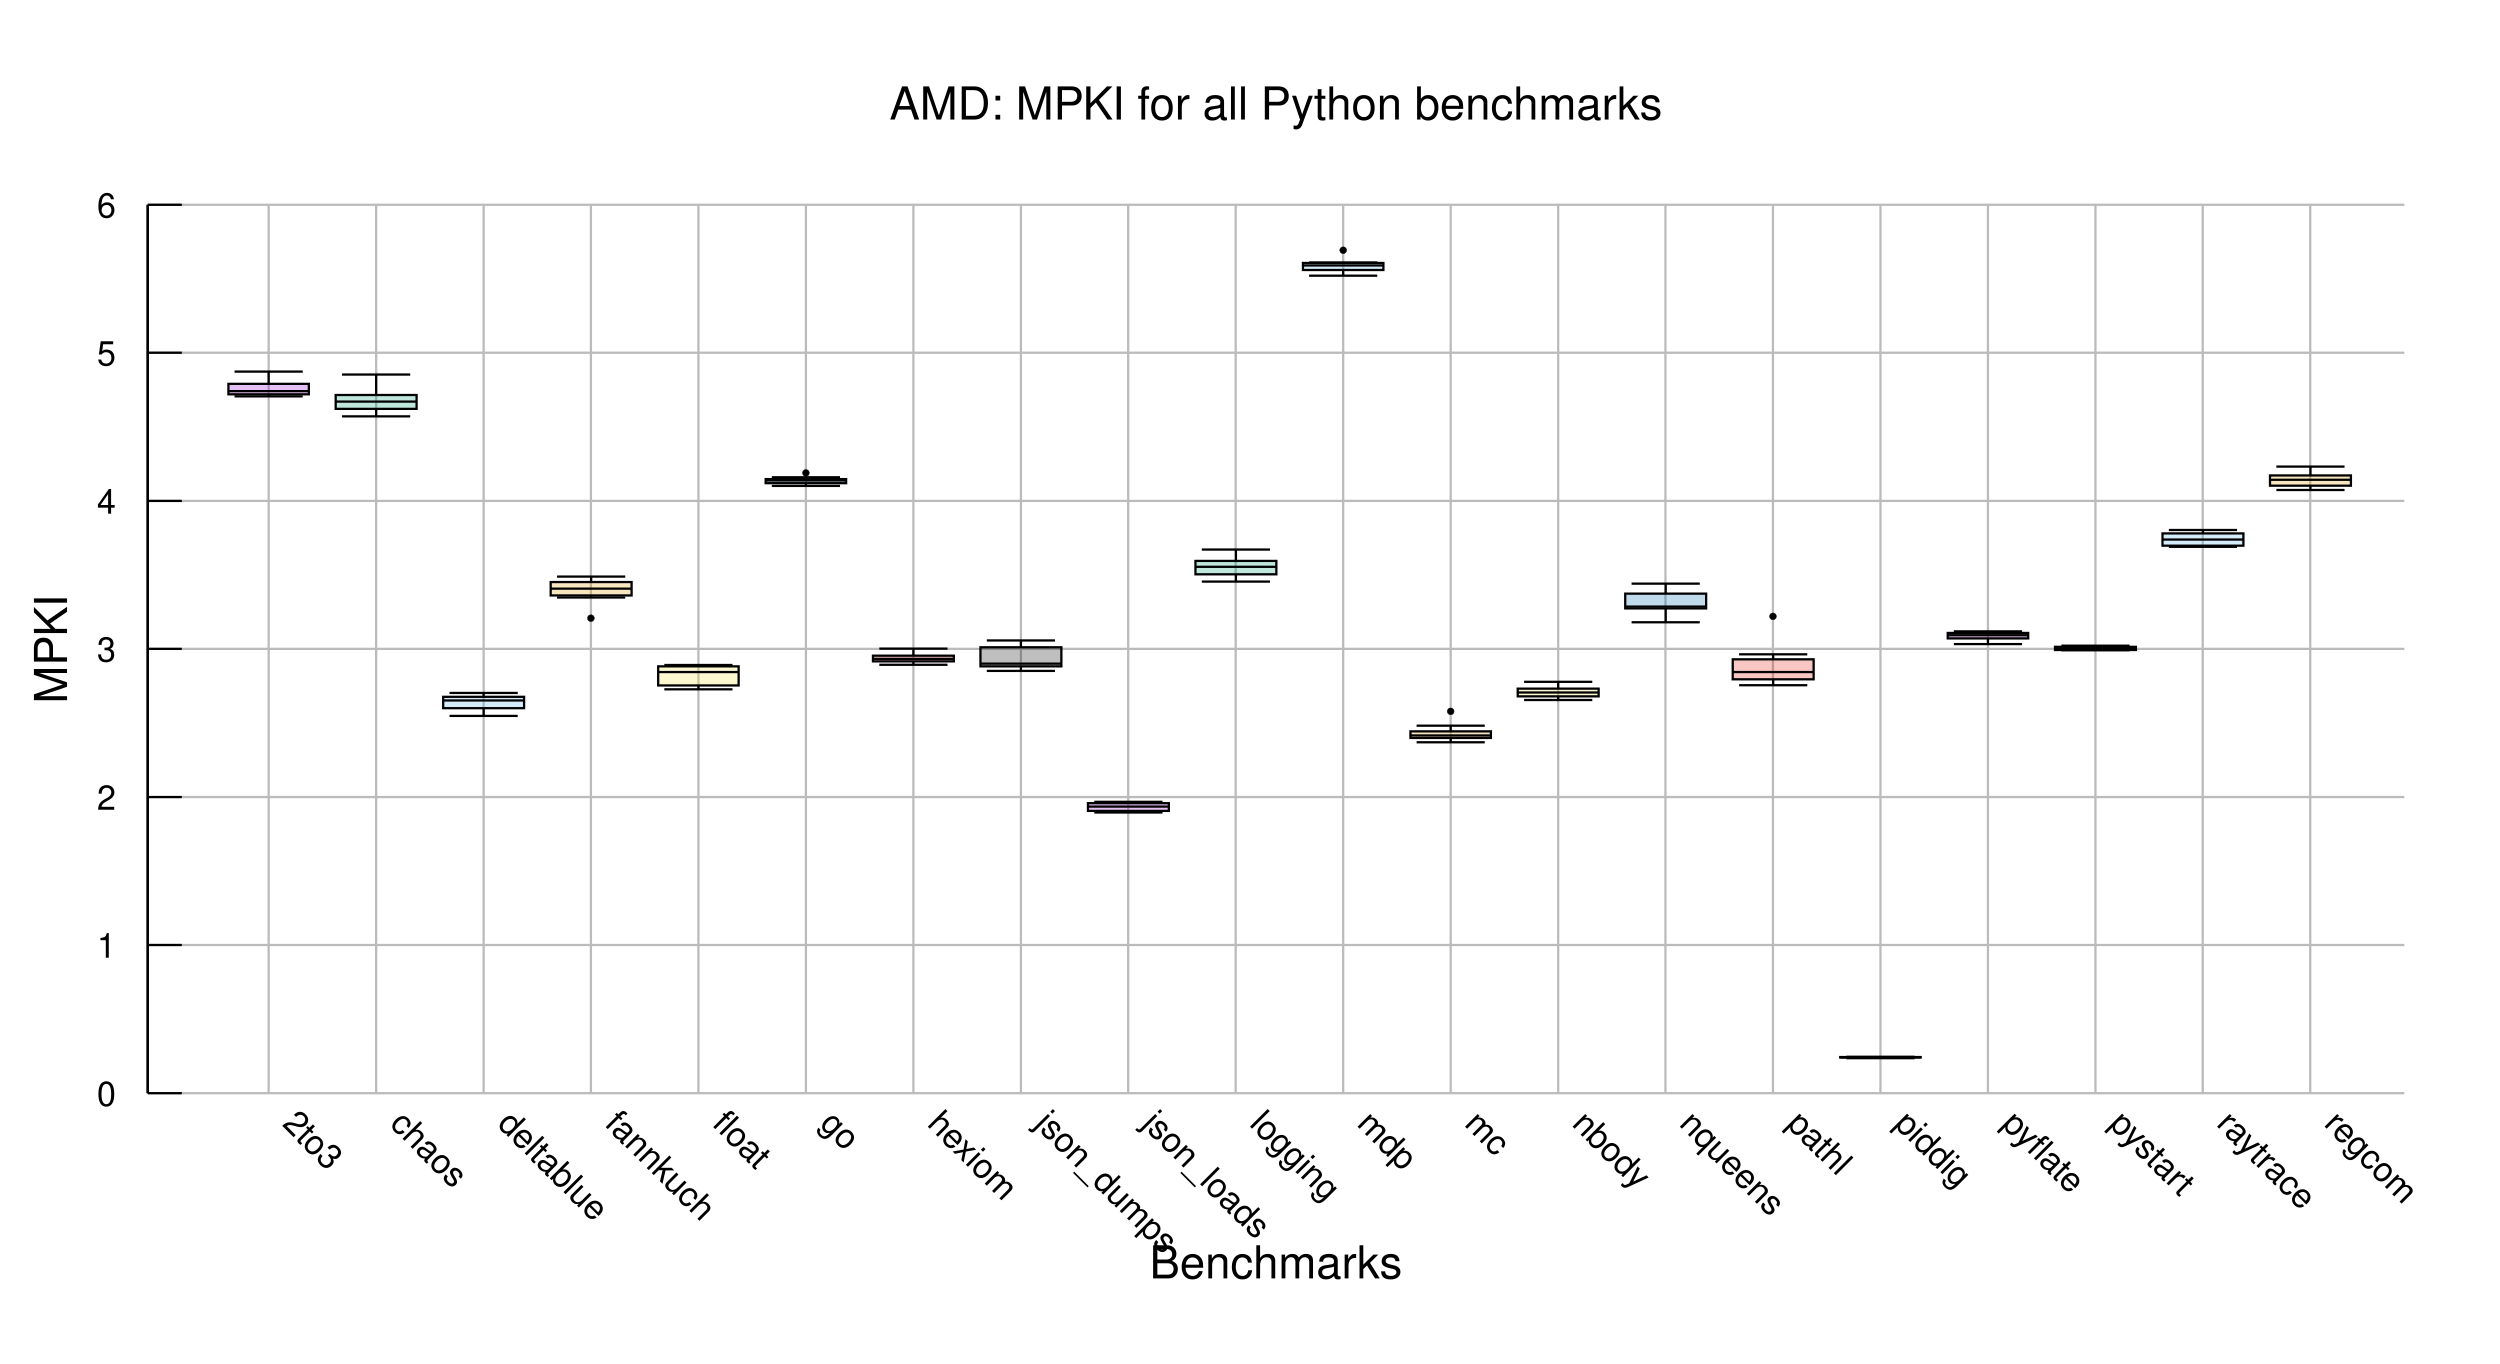
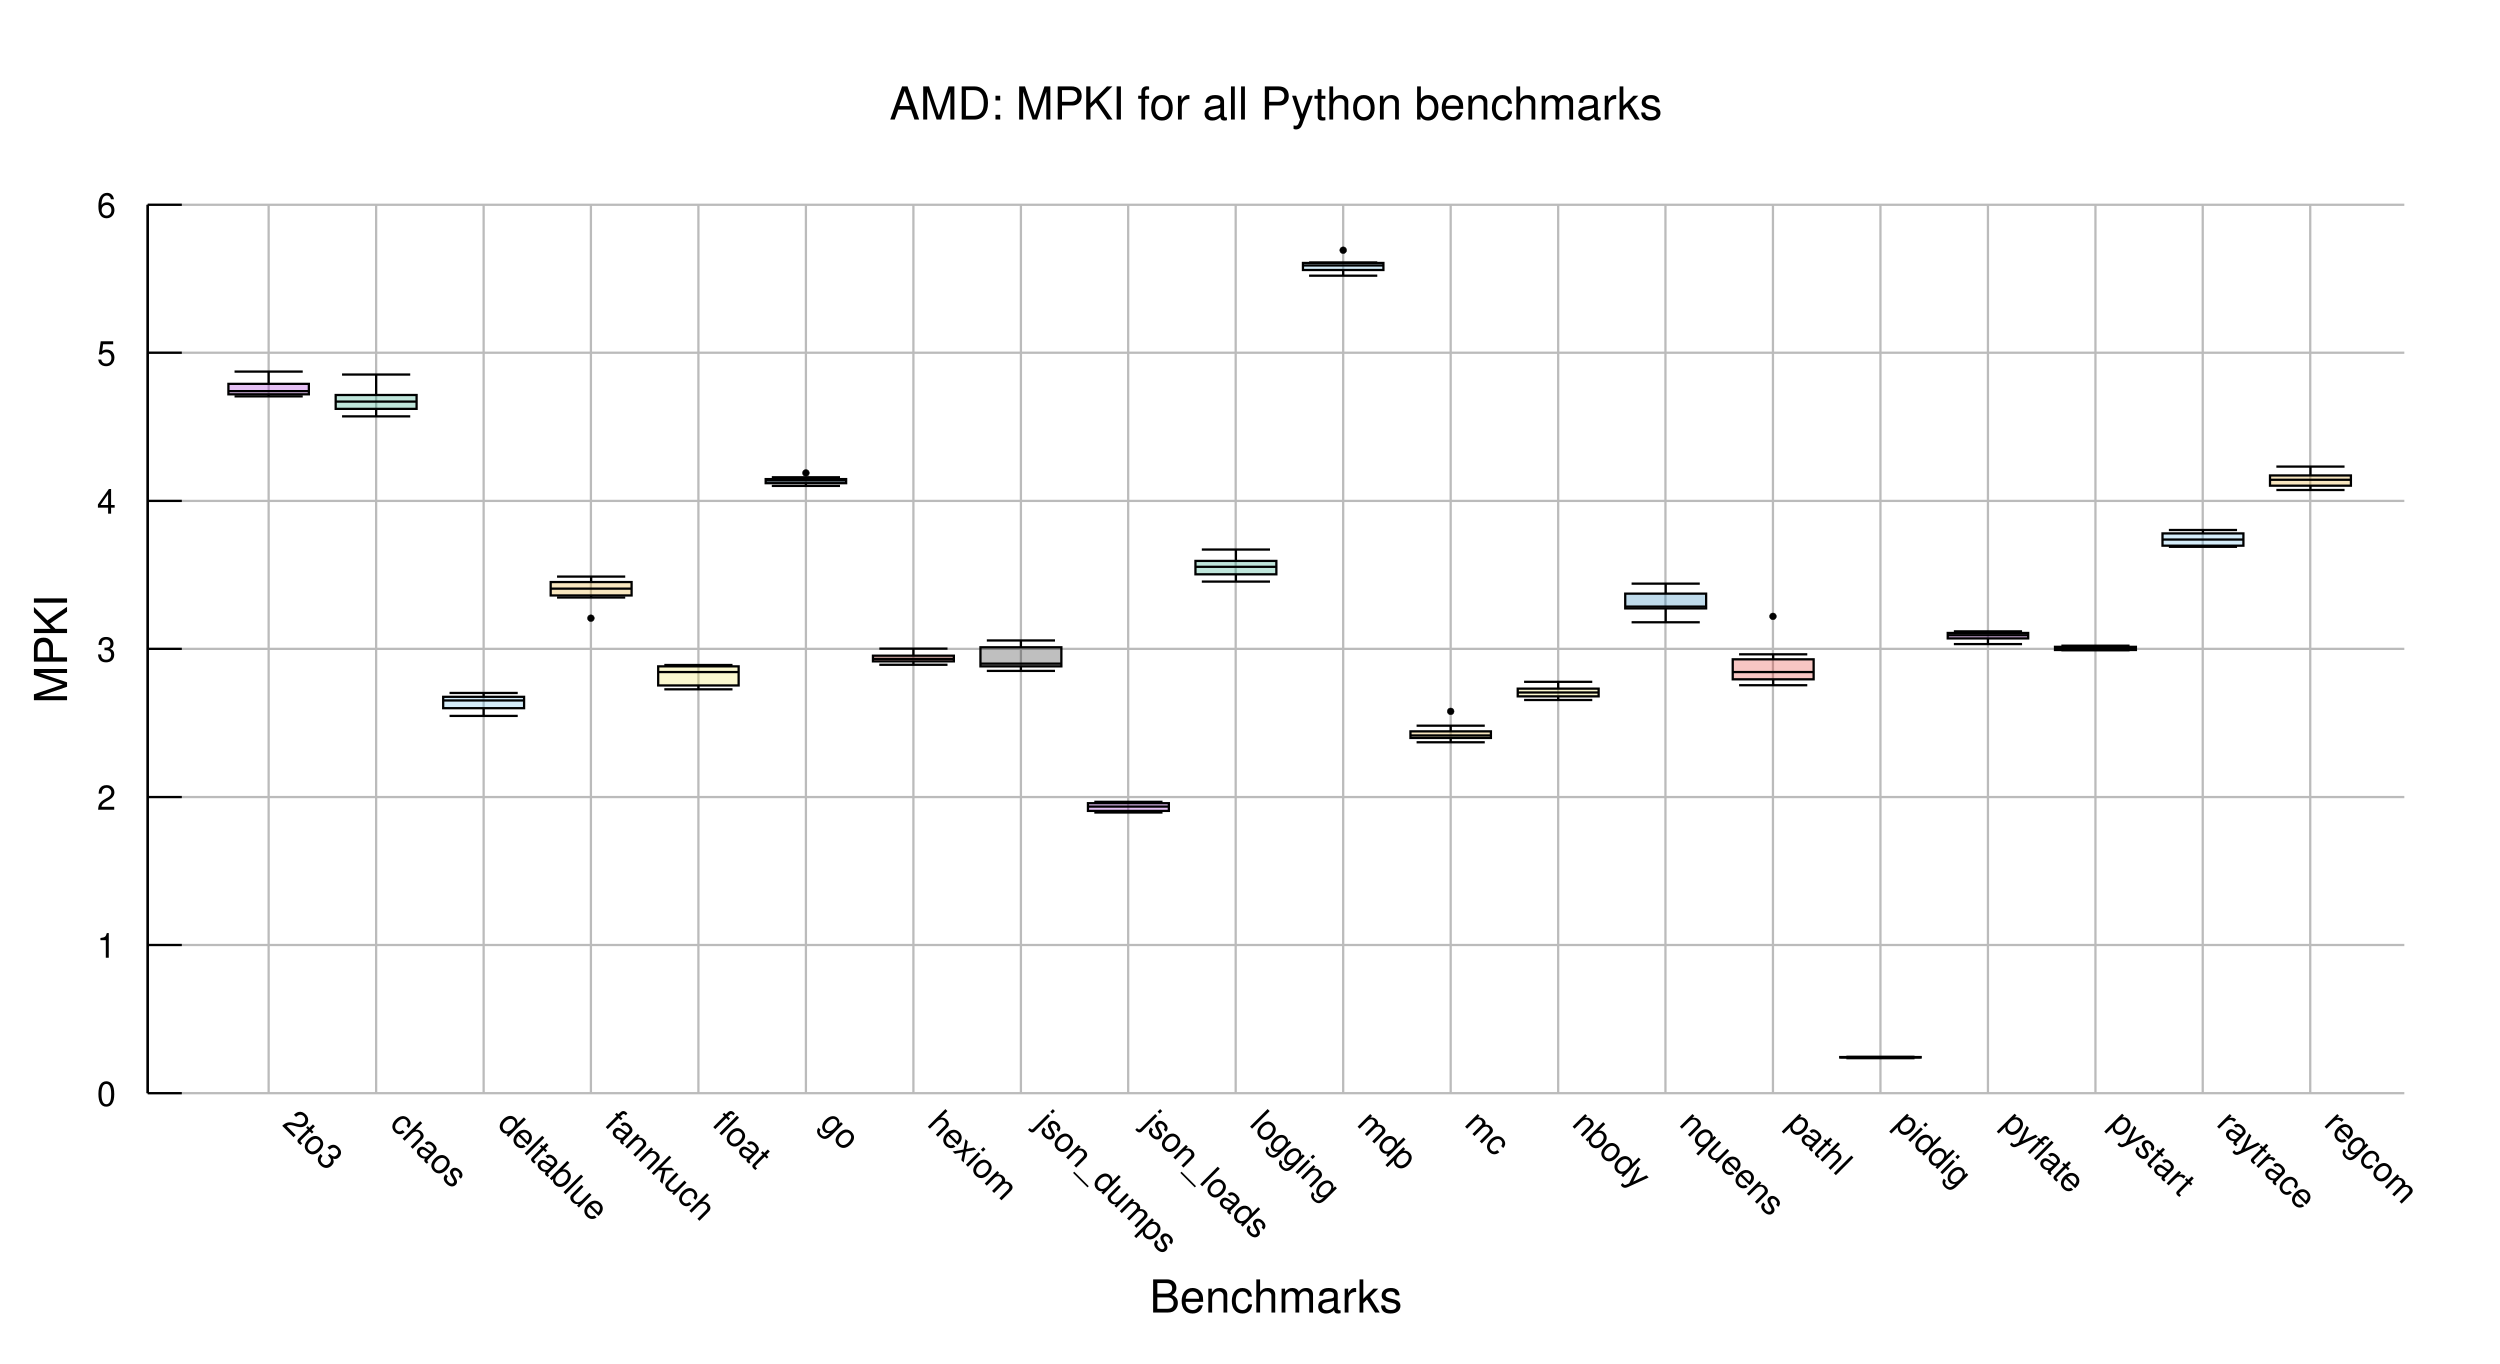
<svg xmlns="http://www.w3.org/2000/svg" xmlns:xlink="http://www.w3.org/1999/xlink" width="1100" height="600" viewBox="0 0 1100 600">
  <g id="gnuplot_canvas">
    <rect x="0" y="0" width="1100" height="600" fill="none" />
    <defs>
      <circle id="gpDot" r="0.5" stroke-width="0.5" />
      <path id="gpPt0" stroke-width="0.133" stroke="currentColor" d="M-1,0 h2 M0,-1 v2" />
      <path id="gpPt1" stroke-width="0.133" stroke="currentColor" d="M-1,-1 L1,1 M1,-1 L-1,1" />
      <path id="gpPt2" stroke-width="0.133" stroke="currentColor" d="M-1,0 L1,0 M0,-1 L0,1 M-1,-1 L1,1 M-1,1 L1,-1" />
      <rect id="gpPt3" stroke-width="0.133" stroke="currentColor" x="-1" y="-1" width="2" height="2" />
      <rect id="gpPt4" stroke-width="0.133" stroke="currentColor" fill="currentColor" x="-1" y="-1" width="2" height="2" />
      <circle id="gpPt5" stroke-width="0.133" stroke="currentColor" cx="0" cy="0" r="1" />
      <use xlink:href="#gpPt5" id="gpPt6" fill="currentColor" stroke="none" />
      <path id="gpPt7" stroke-width="0.133" stroke="currentColor" d="M0,-1.33 L-1.33,0.67 L1.33,0.67 z" />
      <use xlink:href="#gpPt7" id="gpPt8" fill="currentColor" stroke="none" />
      <use xlink:href="#gpPt7" id="gpPt9" stroke="currentColor" transform="rotate(180)" />
      <use xlink:href="#gpPt9" id="gpPt10" fill="currentColor" stroke="none" />
      <use xlink:href="#gpPt3" id="gpPt11" stroke="currentColor" transform="rotate(45)" />
      <use xlink:href="#gpPt11" id="gpPt12" fill="currentColor" stroke="none" />
      <path id="gpPt13" stroke-width="0.133" stroke="currentColor" d="M0,1.330 L1.265,0.411 L0.782,-1.067 L-0.782,-1.076 L-1.265,0.411 z" />
      <use xlink:href="#gpPt13" id="gpPt14" fill="currentColor" stroke="none" />
      <filter id="textbox" filterUnits="objectBoundingBox" x="0" y="0" height="1" width="1">
        <feFlood flood-color="white" flood-opacity="1" result="bgnd" />
        <feComposite in="SourceGraphic" in2="bgnd" operator="atop" />
      </filter>
      <filter id="greybox" filterUnits="objectBoundingBox" x="0" y="0" height="1" width="1">
        <feFlood flood-color="lightgrey" flood-opacity="1" result="grey" />
        <feComposite in="SourceGraphic" in2="grey" operator="atop" />
      </filter>
    </defs>
    <g fill="none" color="white" stroke="black" stroke-width="1.00" stroke-linecap="butt" stroke-linejoin="miter">
</g>
    <g fill="none" color="black" stroke="currentColor" stroke-width="1.00" stroke-linecap="butt" stroke-linejoin="miter">
</g>
    <g fill="none" color="black" stroke="currentColor" stroke-width="1.00" stroke-linecap="butt" stroke-linejoin="miter">
      <path stroke="rgb(187, 187, 187)" class="gridline" d="M65.0,481.0 L1057.9,481.0  " />
    </g>
    <g fill="none" color="black" stroke="currentColor" stroke-width="1.00" stroke-linecap="butt" stroke-linejoin="miter">
      <path stroke="black" d="M65.0,481.0 L80.0,481.0  " />
      <g transform="translate(51.0,486.6)" stroke="none" fill="black" font-family="Helvetica" font-size="15.00" text-anchor="end">
        <text>
          <tspan font-family="Helvetica"> 0</tspan>
        </text>
      </g>
    </g>
    <g fill="none" color="black" stroke="currentColor" stroke-width="1.00" stroke-linecap="butt" stroke-linejoin="miter">
</g>
    <g fill="none" color="black" stroke="currentColor" stroke-width="1.00" stroke-linecap="butt" stroke-linejoin="miter">
      <path stroke="rgb(187, 187, 187)" class="gridline" d="M65.0,415.8 L1057.9,415.8  " />
    </g>
    <g fill="none" color="black" stroke="currentColor" stroke-width="1.00" stroke-linecap="butt" stroke-linejoin="miter">
      <path stroke="black" d="M65.0,415.8 L80.0,415.8  " />
      <g transform="translate(51.0,421.4)" stroke="none" fill="black" font-family="Helvetica" font-size="15.00" text-anchor="end">
        <text>
          <tspan font-family="Helvetica"> 1</tspan>
        </text>
      </g>
    </g>
    <g fill="none" color="black" stroke="currentColor" stroke-width="1.00" stroke-linecap="butt" stroke-linejoin="miter">
</g>
    <g fill="none" color="black" stroke="currentColor" stroke-width="1.00" stroke-linecap="butt" stroke-linejoin="miter">
      <path stroke="rgb(187, 187, 187)" class="gridline" d="M65.0,350.7 L1057.9,350.7  " />
    </g>
    <g fill="none" color="black" stroke="currentColor" stroke-width="1.00" stroke-linecap="butt" stroke-linejoin="miter">
      <path stroke="black" d="M65.0,350.7 L80.0,350.7  " />
      <g transform="translate(51.0,356.3)" stroke="none" fill="black" font-family="Helvetica" font-size="15.00" text-anchor="end">
        <text>
          <tspan font-family="Helvetica"> 2</tspan>
        </text>
      </g>
    </g>
    <g fill="none" color="black" stroke="currentColor" stroke-width="1.00" stroke-linecap="butt" stroke-linejoin="miter">
</g>
    <g fill="none" color="black" stroke="currentColor" stroke-width="1.00" stroke-linecap="butt" stroke-linejoin="miter">
      <path stroke="rgb(187, 187, 187)" class="gridline" d="M65.0,285.5 L1057.9,285.5  " />
    </g>
    <g fill="none" color="black" stroke="currentColor" stroke-width="1.00" stroke-linecap="butt" stroke-linejoin="miter">
      <path stroke="black" d="M65.0,285.5 L80.0,285.5  " />
      <g transform="translate(51.0,291.1)" stroke="none" fill="black" font-family="Helvetica" font-size="15.00" text-anchor="end">
        <text>
          <tspan font-family="Helvetica"> 3</tspan>
        </text>
      </g>
    </g>
    <g fill="none" color="black" stroke="currentColor" stroke-width="1.00" stroke-linecap="butt" stroke-linejoin="miter">
</g>
    <g fill="none" color="black" stroke="currentColor" stroke-width="1.00" stroke-linecap="butt" stroke-linejoin="miter">
      <path stroke="rgb(187, 187, 187)" class="gridline" d="M65.0,220.4 L1057.9,220.4  " />
    </g>
    <g fill="none" color="black" stroke="currentColor" stroke-width="1.00" stroke-linecap="butt" stroke-linejoin="miter">
      <path stroke="black" d="M65.0,220.4 L80.0,220.4  " />
      <g transform="translate(51.0,226.0)" stroke="none" fill="black" font-family="Helvetica" font-size="15.00" text-anchor="end">
        <text>
          <tspan font-family="Helvetica"> 4</tspan>
        </text>
      </g>
    </g>
    <g fill="none" color="black" stroke="currentColor" stroke-width="1.00" stroke-linecap="butt" stroke-linejoin="miter">
</g>
    <g fill="none" color="black" stroke="currentColor" stroke-width="1.00" stroke-linecap="butt" stroke-linejoin="miter">
      <path stroke="rgb(187, 187, 187)" class="gridline" d="M65.0,155.2 L1057.9,155.2  " />
    </g>
    <g fill="none" color="black" stroke="currentColor" stroke-width="1.00" stroke-linecap="butt" stroke-linejoin="miter">
      <path stroke="black" d="M65.0,155.2 L80.0,155.2  " />
      <g transform="translate(51.0,160.8)" stroke="none" fill="black" font-family="Helvetica" font-size="15.00" text-anchor="end">
        <text>
          <tspan font-family="Helvetica"> 5</tspan>
        </text>
      </g>
    </g>
    <g fill="none" color="black" stroke="currentColor" stroke-width="1.00" stroke-linecap="butt" stroke-linejoin="miter">
</g>
    <g fill="none" color="black" stroke="currentColor" stroke-width="1.00" stroke-linecap="butt" stroke-linejoin="miter">
      <path stroke="rgb(187, 187, 187)" class="gridline" d="M65.0,90.1 L1057.9,90.1  " />
    </g>
    <g fill="none" color="black" stroke="currentColor" stroke-width="1.00" stroke-linecap="butt" stroke-linejoin="miter">
      <path stroke="black" d="M65.0,90.1 L80.0,90.1  " />
      <g transform="translate(51.0,95.7)" stroke="none" fill="black" font-family="Helvetica" font-size="15.00" text-anchor="end">
        <text>
          <tspan font-family="Helvetica"> 6</tspan>
        </text>
      </g>
    </g>
    <g fill="none" color="black" stroke="currentColor" stroke-width="1.00" stroke-linecap="butt" stroke-linejoin="miter">
</g>
    <g fill="none" color="black" stroke="currentColor" stroke-width="1.00" stroke-linecap="butt" stroke-linejoin="miter">
      <path stroke="rgb(187, 187, 187)" class="gridline" d="M118.2,481.0 L118.2,90.1  " />
    </g>
    <g fill="none" color="black" stroke="currentColor" stroke-width="1.00" stroke-linecap="butt" stroke-linejoin="miter">
      <path stroke="black" d="M118.2,481.0  " />
      <g transform="translate(123.8,495.0) rotate(45)" stroke="none" fill="black" font-family="Helvetica" font-size="15.00" text-anchor="start">
        <text>2to3</text>
      </g>
    </g>
    <g fill="none" color="black" stroke="currentColor" stroke-width="1.00" stroke-linecap="butt" stroke-linejoin="miter">
</g>
    <g fill="none" color="black" stroke="currentColor" stroke-width="1.00" stroke-linecap="butt" stroke-linejoin="miter">
      <path stroke="rgb(187, 187, 187)" class="gridline" d="M165.5,481.0 L165.5,90.1  " />
    </g>
    <g fill="none" color="black" stroke="currentColor" stroke-width="1.00" stroke-linecap="butt" stroke-linejoin="miter">
      <path stroke="black" d="M165.5,481.0  " />
      <g transform="translate(171.1,495.0) rotate(45)" stroke="none" fill="black" font-family="Helvetica" font-size="15.00" text-anchor="start">
        <text>chaos</text>
      </g>
    </g>
    <g fill="none" color="black" stroke="currentColor" stroke-width="1.00" stroke-linecap="butt" stroke-linejoin="miter">
</g>
    <g fill="none" color="black" stroke="currentColor" stroke-width="1.00" stroke-linecap="butt" stroke-linejoin="miter">
      <path stroke="rgb(187, 187, 187)" class="gridline" d="M212.8,481.0 L212.8,90.1  " />
    </g>
    <g fill="none" color="black" stroke="currentColor" stroke-width="1.00" stroke-linecap="butt" stroke-linejoin="miter">
      <path stroke="black" d="M212.8,481.0  " />
      <g transform="translate(218.4,495.0) rotate(45)" stroke="none" fill="black" font-family="Helvetica" font-size="15.00" text-anchor="start">
        <text>deltablue</text>
      </g>
    </g>
    <g fill="none" color="black" stroke="currentColor" stroke-width="1.00" stroke-linecap="butt" stroke-linejoin="miter">
</g>
    <g fill="none" color="black" stroke="currentColor" stroke-width="1.00" stroke-linecap="butt" stroke-linejoin="miter">
      <path stroke="rgb(187, 187, 187)" class="gridline" d="M260.0,481.0 L260.0,90.1  " />
    </g>
    <g fill="none" color="black" stroke="currentColor" stroke-width="1.00" stroke-linecap="butt" stroke-linejoin="miter">
      <path stroke="black" d="M260.0,481.0  " />
      <g transform="translate(265.6,495.0) rotate(45)" stroke="none" fill="black" font-family="Helvetica" font-size="15.00" text-anchor="start">
        <text>fannkuch</text>
      </g>
    </g>
    <g fill="none" color="black" stroke="currentColor" stroke-width="1.00" stroke-linecap="butt" stroke-linejoin="miter">
</g>
    <g fill="none" color="black" stroke="currentColor" stroke-width="1.00" stroke-linecap="butt" stroke-linejoin="miter">
      <path stroke="rgb(187, 187, 187)" class="gridline" d="M307.3,481.0 L307.3,90.1  " />
    </g>
    <g fill="none" color="black" stroke="currentColor" stroke-width="1.00" stroke-linecap="butt" stroke-linejoin="miter">
      <path stroke="black" d="M307.3,481.0  " />
      <g transform="translate(312.9,495.0) rotate(45)" stroke="none" fill="black" font-family="Helvetica" font-size="15.00" text-anchor="start">
        <text>float</text>
      </g>
    </g>
    <g fill="none" color="black" stroke="currentColor" stroke-width="1.00" stroke-linecap="butt" stroke-linejoin="miter">
</g>
    <g fill="none" color="black" stroke="currentColor" stroke-width="1.00" stroke-linecap="butt" stroke-linejoin="miter">
      <path stroke="rgb(187, 187, 187)" class="gridline" d="M354.6,481.0 L354.6,90.1  " />
    </g>
    <g fill="none" color="black" stroke="currentColor" stroke-width="1.00" stroke-linecap="butt" stroke-linejoin="miter">
      <path stroke="black" d="M354.6,481.0  " />
      <g transform="translate(360.2,495.0) rotate(45)" stroke="none" fill="black" font-family="Helvetica" font-size="15.00" text-anchor="start">
        <text>go</text>
      </g>
    </g>
    <g fill="none" color="black" stroke="currentColor" stroke-width="1.00" stroke-linecap="butt" stroke-linejoin="miter">
</g>
    <g fill="none" color="black" stroke="currentColor" stroke-width="1.00" stroke-linecap="butt" stroke-linejoin="miter">
      <path stroke="rgb(187, 187, 187)" class="gridline" d="M401.9,481.0 L401.9,90.1  " />
    </g>
    <g fill="none" color="black" stroke="currentColor" stroke-width="1.00" stroke-linecap="butt" stroke-linejoin="miter">
      <path stroke="black" d="M401.9,481.0  " />
      <g transform="translate(407.5,495.0) rotate(45)" stroke="none" fill="black" font-family="Helvetica" font-size="15.00" text-anchor="start">
        <text>hexiom</text>
      </g>
    </g>
    <g fill="none" color="black" stroke="currentColor" stroke-width="1.00" stroke-linecap="butt" stroke-linejoin="miter">
</g>
    <g fill="none" color="black" stroke="currentColor" stroke-width="1.00" stroke-linecap="butt" stroke-linejoin="miter">
      <path stroke="rgb(187, 187, 187)" class="gridline" d="M449.2,481.0 L449.2,90.1  " />
    </g>
    <g fill="none" color="black" stroke="currentColor" stroke-width="1.00" stroke-linecap="butt" stroke-linejoin="miter">
      <path stroke="black" d="M449.2,481.0  " />
      <g transform="translate(454.8,495.0) rotate(45)" stroke="none" fill="black" font-family="Helvetica" font-size="15.00" text-anchor="start">
        <text>json_dumps</text>
      </g>
    </g>
    <g fill="none" color="black" stroke="currentColor" stroke-width="1.00" stroke-linecap="butt" stroke-linejoin="miter">
</g>
    <g fill="none" color="black" stroke="currentColor" stroke-width="1.00" stroke-linecap="butt" stroke-linejoin="miter">
      <path stroke="rgb(187, 187, 187)" class="gridline" d="M496.4,481.0 L496.4,90.1  " />
    </g>
    <g fill="none" color="black" stroke="currentColor" stroke-width="1.00" stroke-linecap="butt" stroke-linejoin="miter">
      <path stroke="black" d="M496.4,481.0  " />
      <g transform="translate(502.0,495.0) rotate(45)" stroke="none" fill="black" font-family="Helvetica" font-size="15.00" text-anchor="start">
        <text>json_loads</text>
      </g>
    </g>
    <g fill="none" color="black" stroke="currentColor" stroke-width="1.00" stroke-linecap="butt" stroke-linejoin="miter">
</g>
    <g fill="none" color="black" stroke="currentColor" stroke-width="1.00" stroke-linecap="butt" stroke-linejoin="miter">
      <path stroke="rgb(187, 187, 187)" class="gridline" d="M543.7,481.0 L543.7,90.1  " />
    </g>
    <g fill="none" color="black" stroke="currentColor" stroke-width="1.00" stroke-linecap="butt" stroke-linejoin="miter">
      <path stroke="black" d="M543.7,481.0  " />
      <g transform="translate(549.3,495.0) rotate(45)" stroke="none" fill="black" font-family="Helvetica" font-size="15.00" text-anchor="start">
        <text>logging</text>
      </g>
    </g>
    <g fill="none" color="black" stroke="currentColor" stroke-width="1.00" stroke-linecap="butt" stroke-linejoin="miter">
</g>
    <g fill="none" color="black" stroke="currentColor" stroke-width="1.00" stroke-linecap="butt" stroke-linejoin="miter">
      <path stroke="rgb(187, 187, 187)" class="gridline" d="M591.0,481.0 L591.0,90.1  " />
    </g>
    <g fill="none" color="black" stroke="currentColor" stroke-width="1.00" stroke-linecap="butt" stroke-linejoin="miter">
      <path stroke="black" d="M591.0,481.0  " />
      <g transform="translate(596.6,495.0) rotate(45)" stroke="none" fill="black" font-family="Helvetica" font-size="15.00" text-anchor="start">
        <text>mdp</text>
      </g>
    </g>
    <g fill="none" color="black" stroke="currentColor" stroke-width="1.00" stroke-linecap="butt" stroke-linejoin="miter">
</g>
    <g fill="none" color="black" stroke="currentColor" stroke-width="1.00" stroke-linecap="butt" stroke-linejoin="miter">
      <path stroke="rgb(187, 187, 187)" class="gridline" d="M638.3,481.0 L638.3,90.1  " />
    </g>
    <g fill="none" color="black" stroke="currentColor" stroke-width="1.00" stroke-linecap="butt" stroke-linejoin="miter">
      <path stroke="black" d="M638.3,481.0  " />
      <g transform="translate(643.9,495.0) rotate(45)" stroke="none" fill="black" font-family="Helvetica" font-size="15.00" text-anchor="start">
        <text>mc</text>
      </g>
    </g>
    <g fill="none" color="black" stroke="currentColor" stroke-width="1.00" stroke-linecap="butt" stroke-linejoin="miter">
</g>
    <g fill="none" color="black" stroke="currentColor" stroke-width="1.00" stroke-linecap="butt" stroke-linejoin="miter">
      <path stroke="rgb(187, 187, 187)" class="gridline" d="M685.6,481.0 L685.6,90.1  " />
    </g>
    <g fill="none" color="black" stroke="currentColor" stroke-width="1.00" stroke-linecap="butt" stroke-linejoin="miter">
      <path stroke="black" d="M685.6,481.0  " />
      <g transform="translate(691.2,495.0) rotate(45)" stroke="none" fill="black" font-family="Helvetica" font-size="15.00" text-anchor="start">
        <text>nbody</text>
      </g>
    </g>
    <g fill="none" color="black" stroke="currentColor" stroke-width="1.00" stroke-linecap="butt" stroke-linejoin="miter">
</g>
    <g fill="none" color="black" stroke="currentColor" stroke-width="1.00" stroke-linecap="butt" stroke-linejoin="miter">
      <path stroke="rgb(187, 187, 187)" class="gridline" d="M732.8,481.0 L732.8,90.1  " />
    </g>
    <g fill="none" color="black" stroke="currentColor" stroke-width="1.00" stroke-linecap="butt" stroke-linejoin="miter">
      <path stroke="black" d="M732.8,481.0  " />
      <g transform="translate(738.4,495.0) rotate(45)" stroke="none" fill="black" font-family="Helvetica" font-size="15.00" text-anchor="start">
        <text>nqueens</text>
      </g>
    </g>
    <g fill="none" color="black" stroke="currentColor" stroke-width="1.00" stroke-linecap="butt" stroke-linejoin="miter">
</g>
    <g fill="none" color="black" stroke="currentColor" stroke-width="1.00" stroke-linecap="butt" stroke-linejoin="miter">
      <path stroke="rgb(187, 187, 187)" class="gridline" d="M780.1,481.0 L780.1,90.1  " />
    </g>
    <g fill="none" color="black" stroke="currentColor" stroke-width="1.00" stroke-linecap="butt" stroke-linejoin="miter">
      <path stroke="black" d="M780.1,481.0  " />
      <g transform="translate(785.7,495.0) rotate(45)" stroke="none" fill="black" font-family="Helvetica" font-size="15.00" text-anchor="start">
        <text>pathl</text>
      </g>
    </g>
    <g fill="none" color="black" stroke="currentColor" stroke-width="1.00" stroke-linecap="butt" stroke-linejoin="miter">
</g>
    <g fill="none" color="black" stroke="currentColor" stroke-width="1.00" stroke-linecap="butt" stroke-linejoin="miter">
      <path stroke="rgb(187, 187, 187)" class="gridline" d="M827.4,481.0 L827.4,90.1  " />
    </g>
    <g fill="none" color="black" stroke="currentColor" stroke-width="1.00" stroke-linecap="butt" stroke-linejoin="miter">
      <path stroke="black" d="M827.4,481.0  " />
      <g transform="translate(833.0,495.0) rotate(45)" stroke="none" fill="black" font-family="Helvetica" font-size="15.00" text-anchor="start">
        <text>piddig</text>
      </g>
    </g>
    <g fill="none" color="black" stroke="currentColor" stroke-width="1.00" stroke-linecap="butt" stroke-linejoin="miter">
</g>
    <g fill="none" color="black" stroke="currentColor" stroke-width="1.00" stroke-linecap="butt" stroke-linejoin="miter">
      <path stroke="rgb(187, 187, 187)" class="gridline" d="M874.7,481.0 L874.7,90.1  " />
    </g>
    <g fill="none" color="black" stroke="currentColor" stroke-width="1.00" stroke-linecap="butt" stroke-linejoin="miter">
      <path stroke="black" d="M874.7,481.0  " />
      <g transform="translate(880.3,495.0) rotate(45)" stroke="none" fill="black" font-family="Helvetica" font-size="15.00" text-anchor="start">
        <text>pyflate</text>
      </g>
    </g>
    <g fill="none" color="black" stroke="currentColor" stroke-width="1.00" stroke-linecap="butt" stroke-linejoin="miter">
</g>
    <g fill="none" color="black" stroke="currentColor" stroke-width="1.00" stroke-linecap="butt" stroke-linejoin="miter">
      <path stroke="rgb(187, 187, 187)" class="gridline" d="M922.0,481.0 L922.0,90.1  " />
    </g>
    <g fill="none" color="black" stroke="currentColor" stroke-width="1.00" stroke-linecap="butt" stroke-linejoin="miter">
      <path stroke="black" d="M922.0,481.0  " />
      <g transform="translate(927.6,495.0) rotate(45)" stroke="none" fill="black" font-family="Helvetica" font-size="15.00" text-anchor="start">
        <text>pystart</text>
      </g>
    </g>
    <g fill="none" color="black" stroke="currentColor" stroke-width="1.00" stroke-linecap="butt" stroke-linejoin="miter">
</g>
    <g fill="none" color="black" stroke="currentColor" stroke-width="1.00" stroke-linecap="butt" stroke-linejoin="miter">
      <path stroke="rgb(187, 187, 187)" class="gridline" d="M969.2,481.0 L969.2,90.1  " />
    </g>
    <g fill="none" color="black" stroke="currentColor" stroke-width="1.00" stroke-linecap="butt" stroke-linejoin="miter">
      <path stroke="black" d="M969.2,481.0  " />
      <g transform="translate(974.8,495.0) rotate(45)" stroke="none" fill="black" font-family="Helvetica" font-size="15.00" text-anchor="start">
        <text>raytrace</text>
      </g>
    </g>
    <g fill="none" color="black" stroke="currentColor" stroke-width="1.00" stroke-linecap="butt" stroke-linejoin="miter">
</g>
    <g fill="none" color="black" stroke="currentColor" stroke-width="1.00" stroke-linecap="butt" stroke-linejoin="miter">
      <path stroke="rgb(187, 187, 187)" class="gridline" d="M1016.5,481.0 L1016.5,90.1  " />
    </g>
    <g fill="none" color="black" stroke="currentColor" stroke-width="1.00" stroke-linecap="butt" stroke-linejoin="miter">
      <path stroke="black" d="M1016.5,481.0  " />
      <g transform="translate(1022.1,495.0) rotate(45)" stroke="none" fill="black" font-family="Helvetica" font-size="15.00" text-anchor="start">
        <text>regcom</text>
      </g>
    </g>
    <g fill="none" color="black" stroke="currentColor" stroke-width="1.00" stroke-linecap="butt" stroke-linejoin="miter">
</g>
    <g fill="none" color="black" stroke="currentColor" stroke-width="1.00" stroke-linecap="butt" stroke-linejoin="miter">
      <path stroke="black" d="M65.0,90.1 L65.0,481.0 M1057.9,481.0 M1057.9,90.1 M65.0,90.1  " />
    </g>
    <g fill="none" color="black" stroke="currentColor" stroke-width="1.00" stroke-linecap="butt" stroke-linejoin="miter">
      <g transform="translate(29.5,285.6) rotate(270)" stroke="none" fill="black" font-family="Helvetica" font-size="20.00" text-anchor="middle">
        <text>
          <tspan font-family="Helvetica">MPKI</tspan>
        </text>
      </g>
    </g>
    <g fill="none" color="black" stroke="currentColor" stroke-width="1.00" stroke-linecap="butt" stroke-linejoin="miter">
-       <g transform="translate(561.4,562.5)" stroke="none" fill="black" font-family="Helvetica" font-size="20.00" text-anchor="middle">
+       <g transform="translate(561.4,577.5)" stroke="none" fill="black" font-family="Helvetica" font-size="20.00" text-anchor="middle">
        <text>
          <tspan font-family="Helvetica">Benchmarks</tspan>
        </text>
      </g>
    </g>
    <g fill="none" color="black" stroke="currentColor" stroke-width="1.00" stroke-linecap="butt" stroke-linejoin="miter">
      <g transform="translate(561.4,52.6)" stroke="none" fill="black" font-family="Helvetica" font-size="20.00" text-anchor="middle">
        <text>AMD: MPKI for all Python benchmarks</text>
      </g>
    </g>
    <g id="gnuplot_plot_1">
      <g fill="none" color="black" stroke="currentColor" stroke-width="1.00" stroke-linecap="butt" stroke-linejoin="miter">
</g>
      <g fill="none" color="black" stroke="currentColor" stroke-width="1.00" stroke-linecap="butt" stroke-linejoin="miter">
        <g stroke="none" shape-rendering="crispEdges">
          <polygon fill="rgb(148,   0, 211)" fill-opacity="0.25" points="100.5,173.5 135.9,173.5 135.9,168.9 100.5,168.9 " />
        </g>
        <path stroke="black" d="M118.2,174.4 L118.2,173.5 M118.2,168.9 L118.2,163.5 M100.5,173.5 L135.9,173.5 L135.9,168.9 L100.5,168.9   L100.5,173.5 Z  " />
        <path stroke="black" d="M103.2,163.5 L133.2,163.5 M103.2,174.4 L133.2,174.4 M100.5,172.1 L135.9,172.1  " />
      </g>
    </g>
    <g id="gnuplot_plot_2">
      <g fill="none" color="black" stroke="currentColor" stroke-width="1.00" stroke-linecap="butt" stroke-linejoin="miter">
</g>
      <g fill="none" color="black" stroke="currentColor" stroke-width="1.00" stroke-linecap="butt" stroke-linejoin="miter">
        <g stroke="none" shape-rendering="crispEdges">
          <polygon fill="rgb(  0, 158, 115)" fill-opacity="0.25" points="147.7,179.9 183.3,179.9 183.3,173.8 147.7,173.8 " />
        </g>
        <path stroke="black" d="M165.5,183.2 L165.5,179.9 M165.5,173.8 L165.5,164.8 M147.7,179.9 L183.3,179.9 L183.3,173.8 L147.7,173.8   L147.7,179.9 Z  " />
        <path stroke="black" d="M150.5,164.8 L180.5,164.8 M150.5,183.2 L180.5,183.2 M147.7,176.7 L183.3,176.7  " />
      </g>
    </g>
    <g id="gnuplot_plot_3">
      <g fill="none" color="black" stroke="currentColor" stroke-width="1.00" stroke-linecap="butt" stroke-linejoin="miter">
</g>
      <g fill="none" color="black" stroke="currentColor" stroke-width="1.00" stroke-linecap="butt" stroke-linejoin="miter">
        <g stroke="none" shape-rendering="crispEdges">
          <polygon fill="rgb( 86, 180, 233)" fill-opacity="0.25" points="195.0,311.6 230.6,311.6 230.6,306.6 195.0,306.6 " />
        </g>
        <path stroke="black" d="M212.8,315.0 L212.8,311.6 M212.8,306.6 L212.8,304.9 M195.0,311.6 L230.6,311.6 L230.6,306.6 L195.0,306.6   L195.0,311.6 Z  " />
        <path stroke="black" d="M197.8,304.9 L227.8,304.9 M197.8,315.0 L227.8,315.0 M195.0,308.2 L230.6,308.2  " />
      </g>
    </g>
    <g id="gnuplot_plot_4">
      <g fill="none" color="black" stroke="currentColor" stroke-width="1.00" stroke-linecap="butt" stroke-linejoin="miter">
</g>
      <g fill="none" color="black" stroke="currentColor" stroke-width="1.00" stroke-linecap="butt" stroke-linejoin="miter">
        <g stroke="none" shape-rendering="crispEdges">
          <polygon fill="rgb(230, 159,   0)" fill-opacity="0.25" points="242.3,262.0 277.9,262.0 277.9,256.1 242.3,256.1 " />
        </g>
        <path stroke="black" d="M260.1,262.9 L260.1,262.0 M260.1,256.1 L260.1,253.7 M242.3,262.0 L277.9,262.0 L277.9,256.1 L242.3,256.1   L242.3,262.0 Z  " />
        <path stroke="black" d="M245.1,253.7 L275.1,253.7 M245.1,262.9 L275.1,262.9 M242.3,259.0 L277.9,259.0  " />
        <use xlink:href="#gpPt6" transform="translate(260.0,272.0) scale(1.50)" color="black" />
      </g>
    </g>
    <g id="gnuplot_plot_5">
      <g fill="none" color="black" stroke="currentColor" stroke-width="1.00" stroke-linecap="butt" stroke-linejoin="miter">
</g>
      <g fill="none" color="black" stroke="currentColor" stroke-width="1.00" stroke-linecap="butt" stroke-linejoin="miter">
        <g stroke="none" shape-rendering="crispEdges">
          <polygon fill="rgb(240, 228,  66)" fill-opacity="0.25" points="289.6,301.6 325.0,301.6 325.0,293.2 289.6,293.2 " />
        </g>
        <path stroke="black" d="M307.3,303.3 L307.3,301.6 M307.3,293.2 L307.3,292.6 M289.6,301.6 L325.0,301.6 L325.0,293.2 L289.6,293.2   L289.6,301.6 Z  " />
        <path stroke="black" d="M292.3,292.6 L322.3,292.6 M292.3,303.3 L322.3,303.3 M289.6,295.7 L325.0,295.7  " />
      </g>
    </g>
    <g id="gnuplot_plot_6">
      <g fill="none" color="black" stroke="currentColor" stroke-width="1.00" stroke-linecap="butt" stroke-linejoin="miter">
</g>
      <g fill="none" color="black" stroke="currentColor" stroke-width="1.00" stroke-linecap="butt" stroke-linejoin="miter">
        <g stroke="none" shape-rendering="crispEdges">
          <polygon fill="rgb(  0, 114, 178)" fill-opacity="0.25" points="336.9,212.6 372.3,212.6 372.3,210.8 336.9,210.8 " />
        </g>
        <path stroke="black" d="M354.6,213.8 L354.6,212.6 M354.6,210.8 L354.6,210.0 M336.9,212.6 L372.3,212.6 L372.3,210.8 L336.9,210.8   L336.9,212.6 Z  " />
        <path stroke="black" d="M339.6,210.0 L369.6,210.0 M339.6,213.8 L369.6,213.8 M336.9,211.4 L372.3,211.4  " />
        <use xlink:href="#gpPt6" transform="translate(354.6,208.1) scale(1.50)" color="black" />
      </g>
    </g>
    <g id="gnuplot_plot_7">
      <g fill="none" color="black" stroke="currentColor" stroke-width="1.00" stroke-linecap="butt" stroke-linejoin="miter">
</g>
      <g fill="none" color="black" stroke="currentColor" stroke-width="1.00" stroke-linecap="butt" stroke-linejoin="miter">
        <g stroke="none" shape-rendering="crispEdges">
          <polygon fill="rgb(229,  30,  16)" fill-opacity="0.25" points="384.1,291.0 419.7,291.0 419.7,288.5 384.1,288.5 " />
        </g>
        <path stroke="black" d="M401.9,292.5 L401.9,291.0 M401.9,288.5 L401.9,285.4 M384.1,291.0 L419.7,291.0 L419.7,288.5 L384.1,288.5   L384.1,291.0 Z  " />
        <path stroke="black" d="M386.9,285.4 L416.9,285.4 M386.9,292.5 L416.9,292.5 M384.1,289.9 L419.7,289.9  " />
      </g>
    </g>
    <g id="gnuplot_plot_8">
      <g fill="none" color="black" stroke="currentColor" stroke-width="1.00" stroke-linecap="butt" stroke-linejoin="miter">
</g>
      <g fill="none" color="black" stroke="currentColor" stroke-width="1.00" stroke-linecap="butt" stroke-linejoin="miter">
        <g stroke="none" shape-rendering="crispEdges">
          <polygon fill="rgb(  0,   0,   0)" fill-opacity="0.25" points="431.4,293.2 467.0,293.2 467.0,284.8 431.4,284.8 " />
        </g>
        <path stroke="black" d="M449.2,295.2 L449.2,293.2 M449.2,284.8 L449.2,281.8 M431.4,293.2 L467.0,293.2 L467.0,284.8 L431.4,284.8   L431.4,293.2 Z  " />
        <path stroke="black" d="M434.2,281.8 L464.2,281.8 M434.2,295.2 L464.2,295.2 M431.4,292.0 L467.0,292.0  " />
      </g>
    </g>
    <g id="gnuplot_plot_9">
      <g fill="none" color="black" stroke="currentColor" stroke-width="1.00" stroke-linecap="butt" stroke-linejoin="miter">
</g>
      <g fill="none" color="black" stroke="currentColor" stroke-width="1.00" stroke-linecap="butt" stroke-linejoin="miter">
        <g stroke="none" shape-rendering="crispEdges">
          <polygon fill="rgb(148,   0, 211)" fill-opacity="0.25" points="478.7,356.8 514.3,356.8 514.3,353.4 478.7,353.4 " />
        </g>
        <path stroke="black" d="M496.5,357.5 L496.5,356.8 M496.5,353.4 L496.5,352.8 M478.7,356.8 L514.3,356.8 L514.3,353.4 L478.7,353.4   L478.7,356.8 Z  " />
        <path stroke="black" d="M481.5,352.8 L511.5,352.8 M481.5,357.5 L511.5,357.5 M478.7,354.9 L514.3,354.9  " />
      </g>
    </g>
    <g id="gnuplot_plot_10">
      <g fill="none" color="black" stroke="currentColor" stroke-width="1.00" stroke-linecap="butt" stroke-linejoin="miter">
</g>
      <g fill="none" color="black" stroke="currentColor" stroke-width="1.00" stroke-linecap="butt" stroke-linejoin="miter">
        <g stroke="none" shape-rendering="crispEdges">
          <polygon fill="rgb(  0, 158, 115)" fill-opacity="0.25" points="526.0,252.7 561.6,252.7 561.6,246.8 526.0,246.8 " />
        </g>
        <path stroke="black" d="M543.8,255.9 L543.8,252.7 M543.8,246.8 L543.8,241.8 M526.0,252.7 L561.6,252.7 L561.6,246.8 L526.0,246.8   L526.0,252.7 Z  " />
        <path stroke="black" d="M528.8,241.8 L558.8,241.8 M528.8,255.9 L558.8,255.9 M526.0,249.4 L561.6,249.4  " />
      </g>
    </g>
    <g id="gnuplot_plot_11">
      <g fill="none" color="black" stroke="currentColor" stroke-width="1.00" stroke-linecap="butt" stroke-linejoin="miter">
</g>
      <g fill="none" color="black" stroke="currentColor" stroke-width="1.00" stroke-linecap="butt" stroke-linejoin="miter">
        <g stroke="none" shape-rendering="crispEdges">
          <polygon fill="rgb( 86, 180, 233)" fill-opacity="0.25" points="573.3,118.8 608.7,118.8 608.7,115.7 573.3,115.7 " />
        </g>
        <path stroke="black" d="M591.0,121.3 L591.0,118.8 M591.0,115.7 L591.0,115.5 M573.3,118.8 L608.7,118.8 L608.7,115.7 L573.3,115.7   L573.3,118.8 Z  " />
        <path stroke="black" d="M576.0,115.5 L606.0,115.5 M576.0,121.3 L606.0,121.3 M573.3,116.8 L608.7,116.8  " />
        <use xlink:href="#gpPt6" transform="translate(591.0,110.1) scale(1.50)" color="black" />
      </g>
    </g>
    <g id="gnuplot_plot_12">
      <g fill="none" color="black" stroke="currentColor" stroke-width="1.00" stroke-linecap="butt" stroke-linejoin="miter">
</g>
      <g fill="none" color="black" stroke="currentColor" stroke-width="1.00" stroke-linecap="butt" stroke-linejoin="miter">
        <g stroke="none" shape-rendering="crispEdges">
          <polygon fill="rgb(230, 159,   0)" fill-opacity="0.25" points="620.6,324.7 656.0,324.7 656.0,321.8 620.6,321.8 " />
        </g>
        <path stroke="black" d="M638.3,326.6 L638.3,324.7 M638.3,321.8 L638.3,319.3 M620.6,324.7 L656.0,324.7 L656.0,321.8 L620.6,321.8   L620.6,324.7 Z  " />
        <path stroke="black" d="M623.3,319.3 L653.3,319.3 M623.3,326.6 L653.3,326.6 M620.6,323.6 L656.0,323.6  " />
        <use xlink:href="#gpPt6" transform="translate(638.3,313.0) scale(1.50)" color="black" />
      </g>
    </g>
    <g id="gnuplot_plot_13">
      <g fill="none" color="black" stroke="currentColor" stroke-width="1.00" stroke-linecap="butt" stroke-linejoin="miter">
</g>
      <g fill="none" color="black" stroke="currentColor" stroke-width="1.00" stroke-linecap="butt" stroke-linejoin="miter">
        <g stroke="none" shape-rendering="crispEdges">
          <polygon fill="rgb(240, 228,  66)" fill-opacity="0.25" points="667.8,306.4 703.4,306.4 703.4,303.0 667.8,303.0 " />
        </g>
        <path stroke="black" d="M685.6,308.0 L685.6,306.4 M685.6,303.0 L685.6,300.0 M667.8,306.4 L703.4,306.4 L703.4,303.0 L667.8,303.0   L667.8,306.4 Z  " />
        <path stroke="black" d="M670.6,300.0 L700.6,300.0 M670.6,308.0 L700.6,308.0 M667.8,304.7 L703.4,304.7  " />
      </g>
    </g>
    <g id="gnuplot_plot_14">
      <g fill="none" color="black" stroke="currentColor" stroke-width="1.00" stroke-linecap="butt" stroke-linejoin="miter">
</g>
      <g fill="none" color="black" stroke="currentColor" stroke-width="1.00" stroke-linecap="butt" stroke-linejoin="miter">
        <g stroke="none" shape-rendering="crispEdges">
          <polygon fill="rgb(  0, 114, 178)" fill-opacity="0.25" points="715.1,267.7 750.7,267.7 750.7,261.2 715.1,261.2 " />
        </g>
        <path stroke="black" d="M732.9,273.8 L732.9,267.7 M732.9,261.2 L732.9,256.8 M715.1,267.7 L750.7,267.7 L750.7,261.2 L715.1,261.2   L715.1,267.7 Z  " />
        <path stroke="black" d="M717.9,256.8 L747.9,256.8 M717.9,273.8 L747.9,273.8 M715.1,266.9 L750.7,266.9  " />
      </g>
    </g>
    <g id="gnuplot_plot_15">
      <g fill="none" color="black" stroke="currentColor" stroke-width="1.00" stroke-linecap="butt" stroke-linejoin="miter">
</g>
      <g fill="none" color="black" stroke="currentColor" stroke-width="1.00" stroke-linecap="butt" stroke-linejoin="miter">
        <g stroke="none" shape-rendering="crispEdges">
          <polygon fill="rgb(229,  30,  16)" fill-opacity="0.25" points="762.4,298.9 798.0,298.9 798.0,290.1 762.4,290.1 " />
        </g>
        <path stroke="black" d="M780.2,301.5 L780.2,298.9 M780.2,290.1 L780.2,287.9 M762.4,298.9 L798.0,298.9 L798.0,290.1 L762.4,290.1   L762.4,298.9 Z  " />
        <path stroke="black" d="M765.2,287.9 L795.2,287.9 M765.2,301.5 L795.2,301.5 M762.4,295.7 L798.0,295.7  " />
        <use xlink:href="#gpPt6" transform="translate(780.1,271.2) scale(1.50)" color="black" />
      </g>
    </g>
    <g id="gnuplot_plot_16">
      <g fill="none" color="black" stroke="currentColor" stroke-width="1.00" stroke-linecap="butt" stroke-linejoin="miter">
</g>
      <g fill="none" color="black" stroke="currentColor" stroke-width="1.00" stroke-linecap="butt" stroke-linejoin="miter">
        <g stroke="none" shape-rendering="crispEdges">
          <polygon fill="rgb(  0,   0,   0)" fill-opacity="0.25" points="809.7,465.3 845.1,465.3 845.1,465.1 809.7,465.1 " />
        </g>
        <path stroke="black" d="M827.4,465.6 L827.4,465.3 M827.4,465.1 L827.4,465.0 M809.7,465.3 L845.1,465.3 L845.1,465.1 L809.7,465.1   L809.7,465.3 Z  " />
        <path stroke="black" d="M812.4,465.0 L842.4,465.0 M812.4,465.6 L842.4,465.6 M809.7,465.2 L845.1,465.2  " />
      </g>
    </g>
    <g id="gnuplot_plot_17">
      <g fill="none" color="black" stroke="currentColor" stroke-width="1.00" stroke-linecap="butt" stroke-linejoin="miter">
</g>
      <g fill="none" color="black" stroke="currentColor" stroke-width="1.00" stroke-linecap="butt" stroke-linejoin="miter">
        <g stroke="none" shape-rendering="crispEdges">
          <polygon fill="rgb(148,   0, 211)" fill-opacity="0.25" points="857.0,280.9 892.4,280.9 892.4,278.5 857.0,278.5 " />
        </g>
        <path stroke="black" d="M874.7,283.4 L874.7,280.9 M874.7,278.5 L874.7,277.8 M857.0,280.9 L892.4,280.9 L892.4,278.5 L857.0,278.5   L857.0,280.9 Z  " />
        <path stroke="black" d="M859.7,277.8 L889.7,277.8 M859.7,283.4 L889.7,283.4 M857.0,279.5 L892.4,279.5  " />
      </g>
    </g>
    <g id="gnuplot_plot_18">
      <g fill="none" color="black" stroke="currentColor" stroke-width="1.00" stroke-linecap="butt" stroke-linejoin="miter">
</g>
      <g fill="none" color="black" stroke="currentColor" stroke-width="1.00" stroke-linecap="butt" stroke-linejoin="miter">
        <g stroke="none" shape-rendering="crispEdges">
          <polygon fill="rgb(  0, 158, 115)" fill-opacity="0.25" points="904.2,286.0 939.8,286.0 939.8,284.6 904.2,284.6 " />
        </g>
        <path stroke="black" d="M922.0,286.1 L922.0,286.0 M922.0,284.6 L922.0,284.1 M904.2,286.0 L939.8,286.0 L939.8,284.6 L904.2,284.6   L904.2,286.0 Z  " />
        <path stroke="black" d="M907.0,284.1 L937.0,284.1 M907.0,286.1 L937.0,286.1 M904.2,285.1 L939.8,285.1  " />
      </g>
    </g>
    <g id="gnuplot_plot_19">
      <g fill="none" color="black" stroke="currentColor" stroke-width="1.00" stroke-linecap="butt" stroke-linejoin="miter">
</g>
      <g fill="none" color="black" stroke="currentColor" stroke-width="1.00" stroke-linecap="butt" stroke-linejoin="miter">
        <g stroke="none" shape-rendering="crispEdges">
          <polygon fill="rgb( 86, 180, 233)" fill-opacity="0.25" points="951.5,240.1 987.1,240.1 987.1,234.7 951.5,234.7 " />
        </g>
        <path stroke="black" d="M969.3,240.6 L969.3,240.1 M969.3,234.7 L969.3,233.2 M951.5,240.1 L987.1,240.1 L987.1,234.7 L951.5,234.7   L951.5,240.1 Z  " />
        <path stroke="black" d="M954.3,233.2 L984.3,233.2 M954.3,240.6 L984.3,240.6 M951.5,237.4 L987.1,237.4  " />
      </g>
    </g>
    <g id="gnuplot_plot_20">
      <g fill="none" color="black" stroke="currentColor" stroke-width="1.00" stroke-linecap="butt" stroke-linejoin="miter">
</g>
      <g fill="none" color="black" stroke="currentColor" stroke-width="1.00" stroke-linecap="butt" stroke-linejoin="miter">
        <g stroke="none" shape-rendering="crispEdges">
          <polygon fill="rgb(230, 159,   0)" fill-opacity="0.25" points="998.8,213.7 1034.4,213.7 1034.4,209.2 998.8,209.2 " />
        </g>
        <path stroke="black" d="M1016.6,215.6 L1016.6,213.7 M1016.6,209.2 L1016.6,205.3 M998.8,213.7 L1034.4,213.7 L1034.4,209.2 L998.8,209.2   L998.8,213.7 Z  " />
        <path stroke="black" d="M1001.6,205.3 L1031.6,205.3 M1001.6,215.6 L1031.6,215.6 M998.8,211.1 L1034.4,211.1  " />
      </g>
    </g>
    <g fill="none" color="white" stroke="black" stroke-width="2.00" stroke-linecap="butt" stroke-linejoin="miter">
</g>
    <g fill="none" color="black" stroke="currentColor" stroke-width="2.00" stroke-linecap="butt" stroke-linejoin="miter">
</g>
    <g fill="none" color="black" stroke="black" stroke-width="1.00" stroke-linecap="butt" stroke-linejoin="miter">
</g>
    <g fill="none" color="black" stroke="currentColor" stroke-width="1.00" stroke-linecap="butt" stroke-linejoin="miter">
      <path stroke="black" d="M65.0,90.1 L65.0,481.0 M1057.9,481.0 M1057.9,90.1 M65.0,90.1  " />
    </g>
    <g fill="none" color="black" stroke="currentColor" stroke-width="1.00" stroke-linecap="butt" stroke-linejoin="miter">
</g>
  </g>
</svg>
